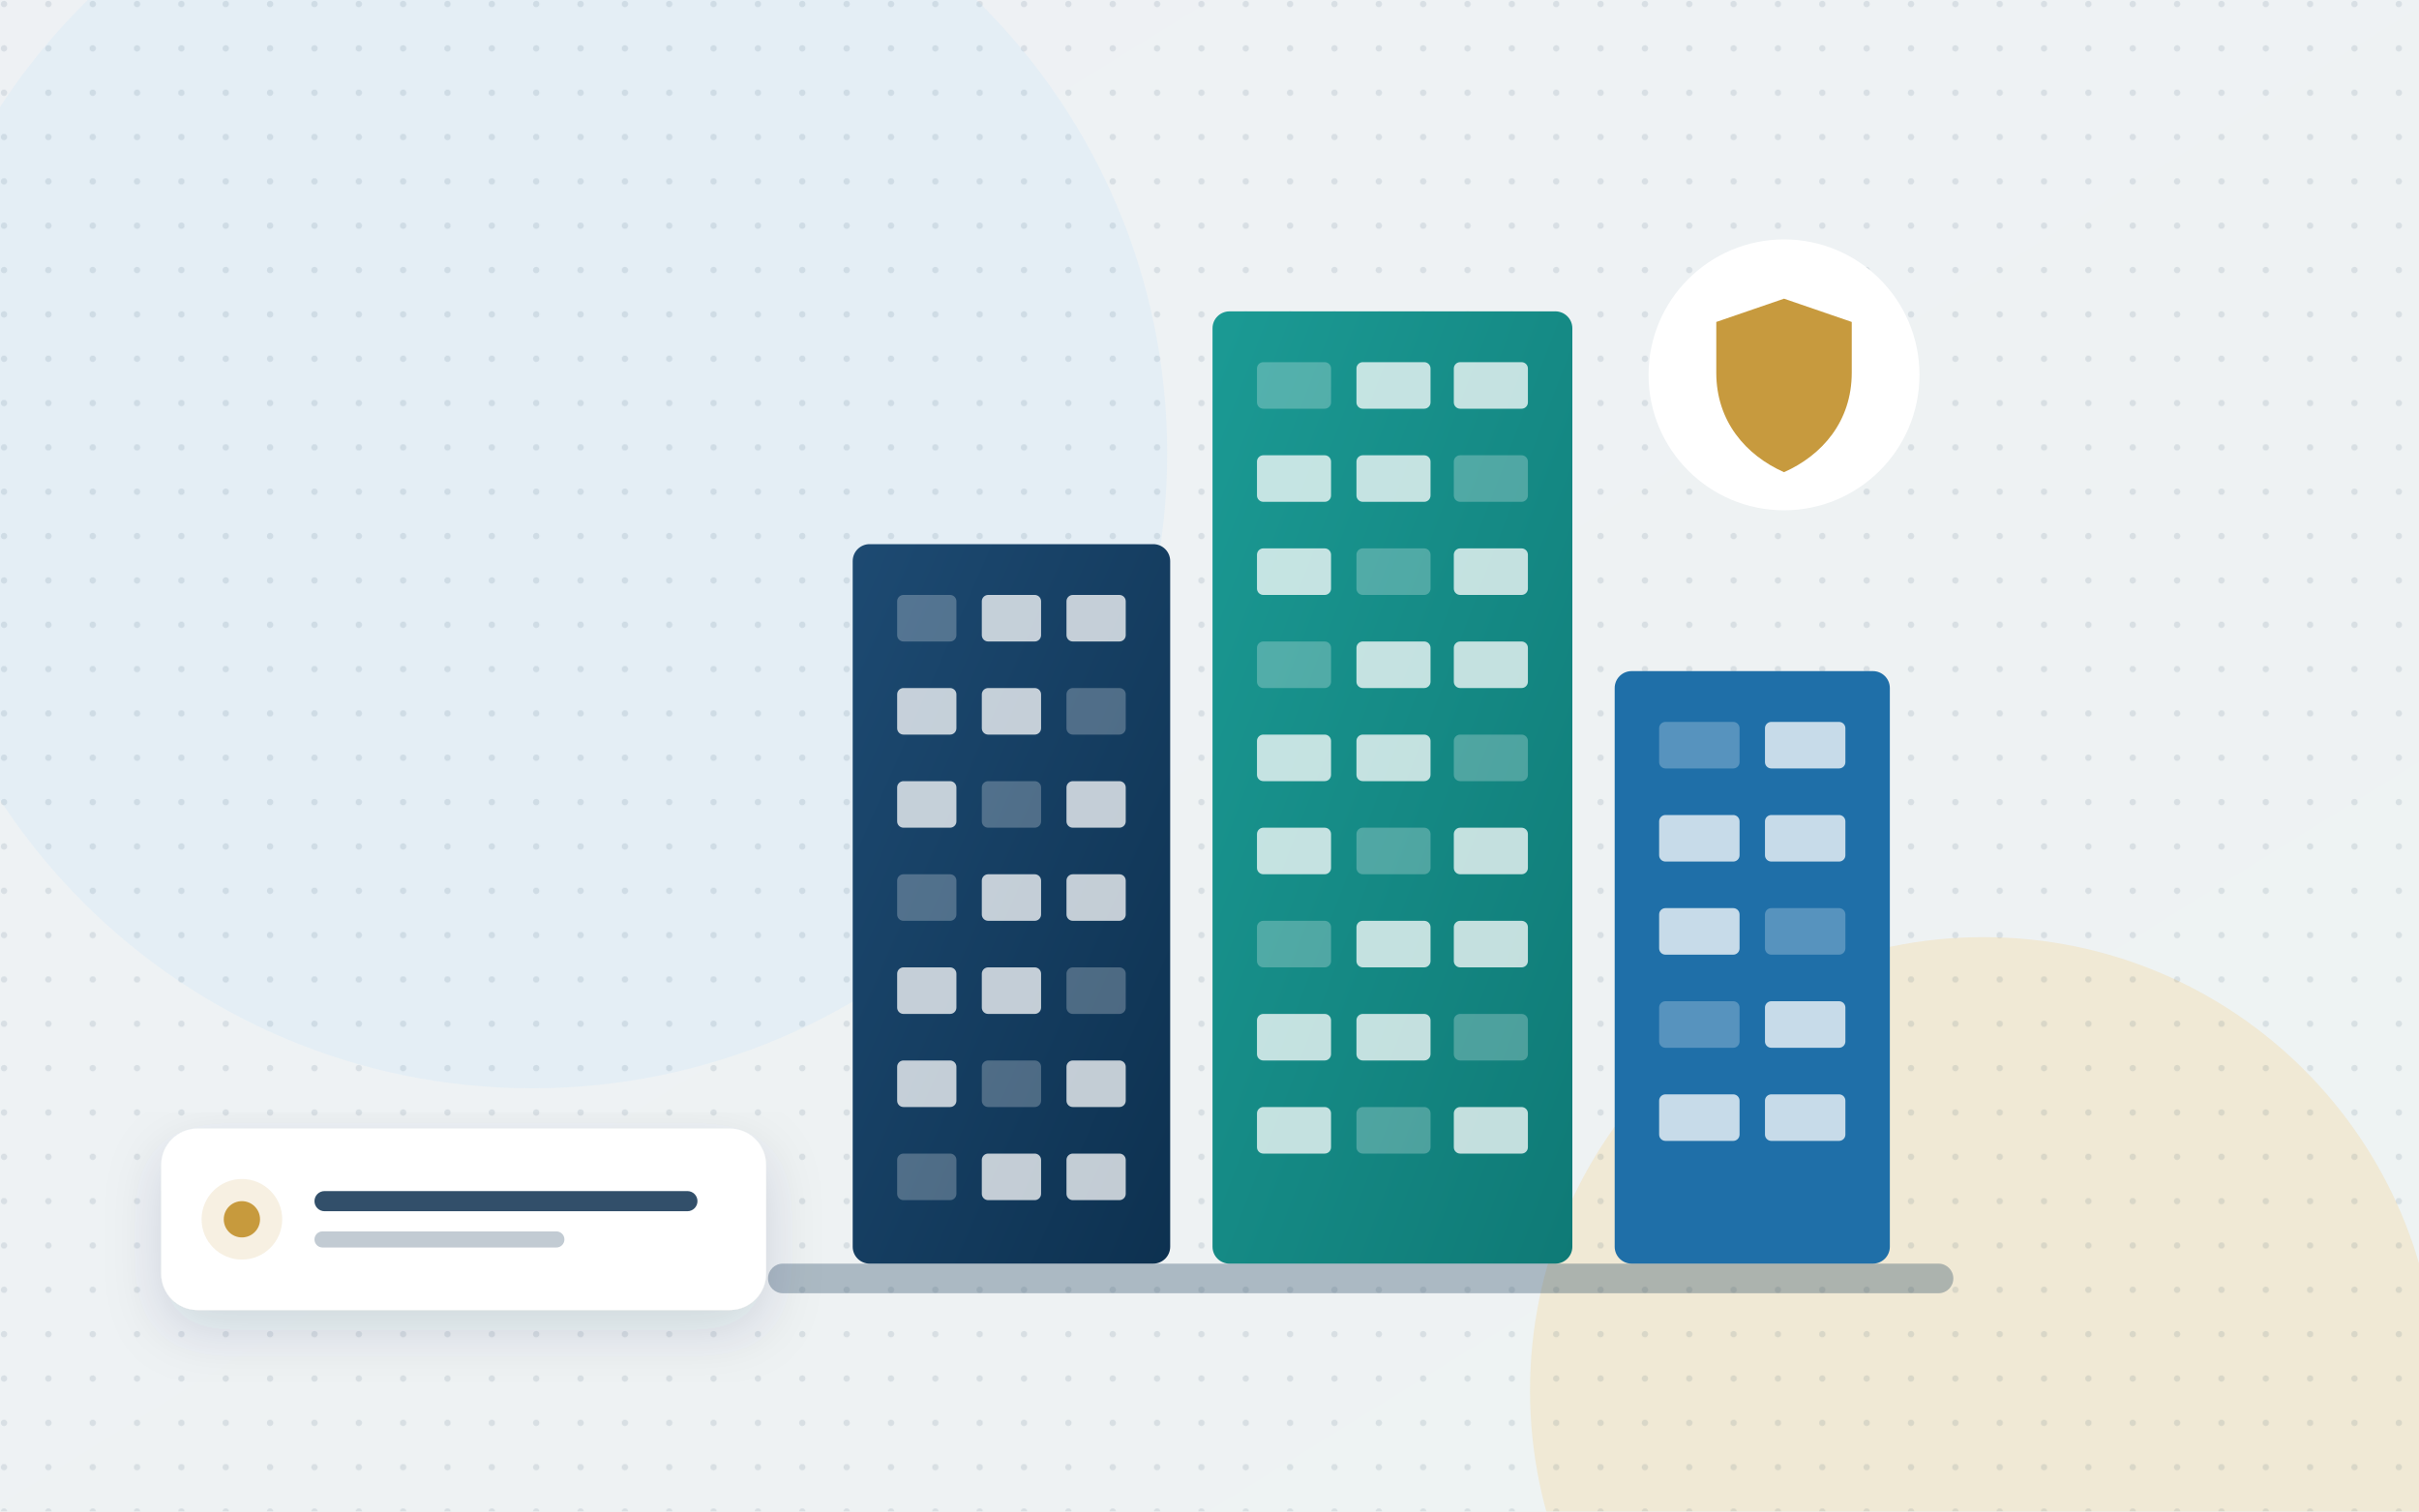
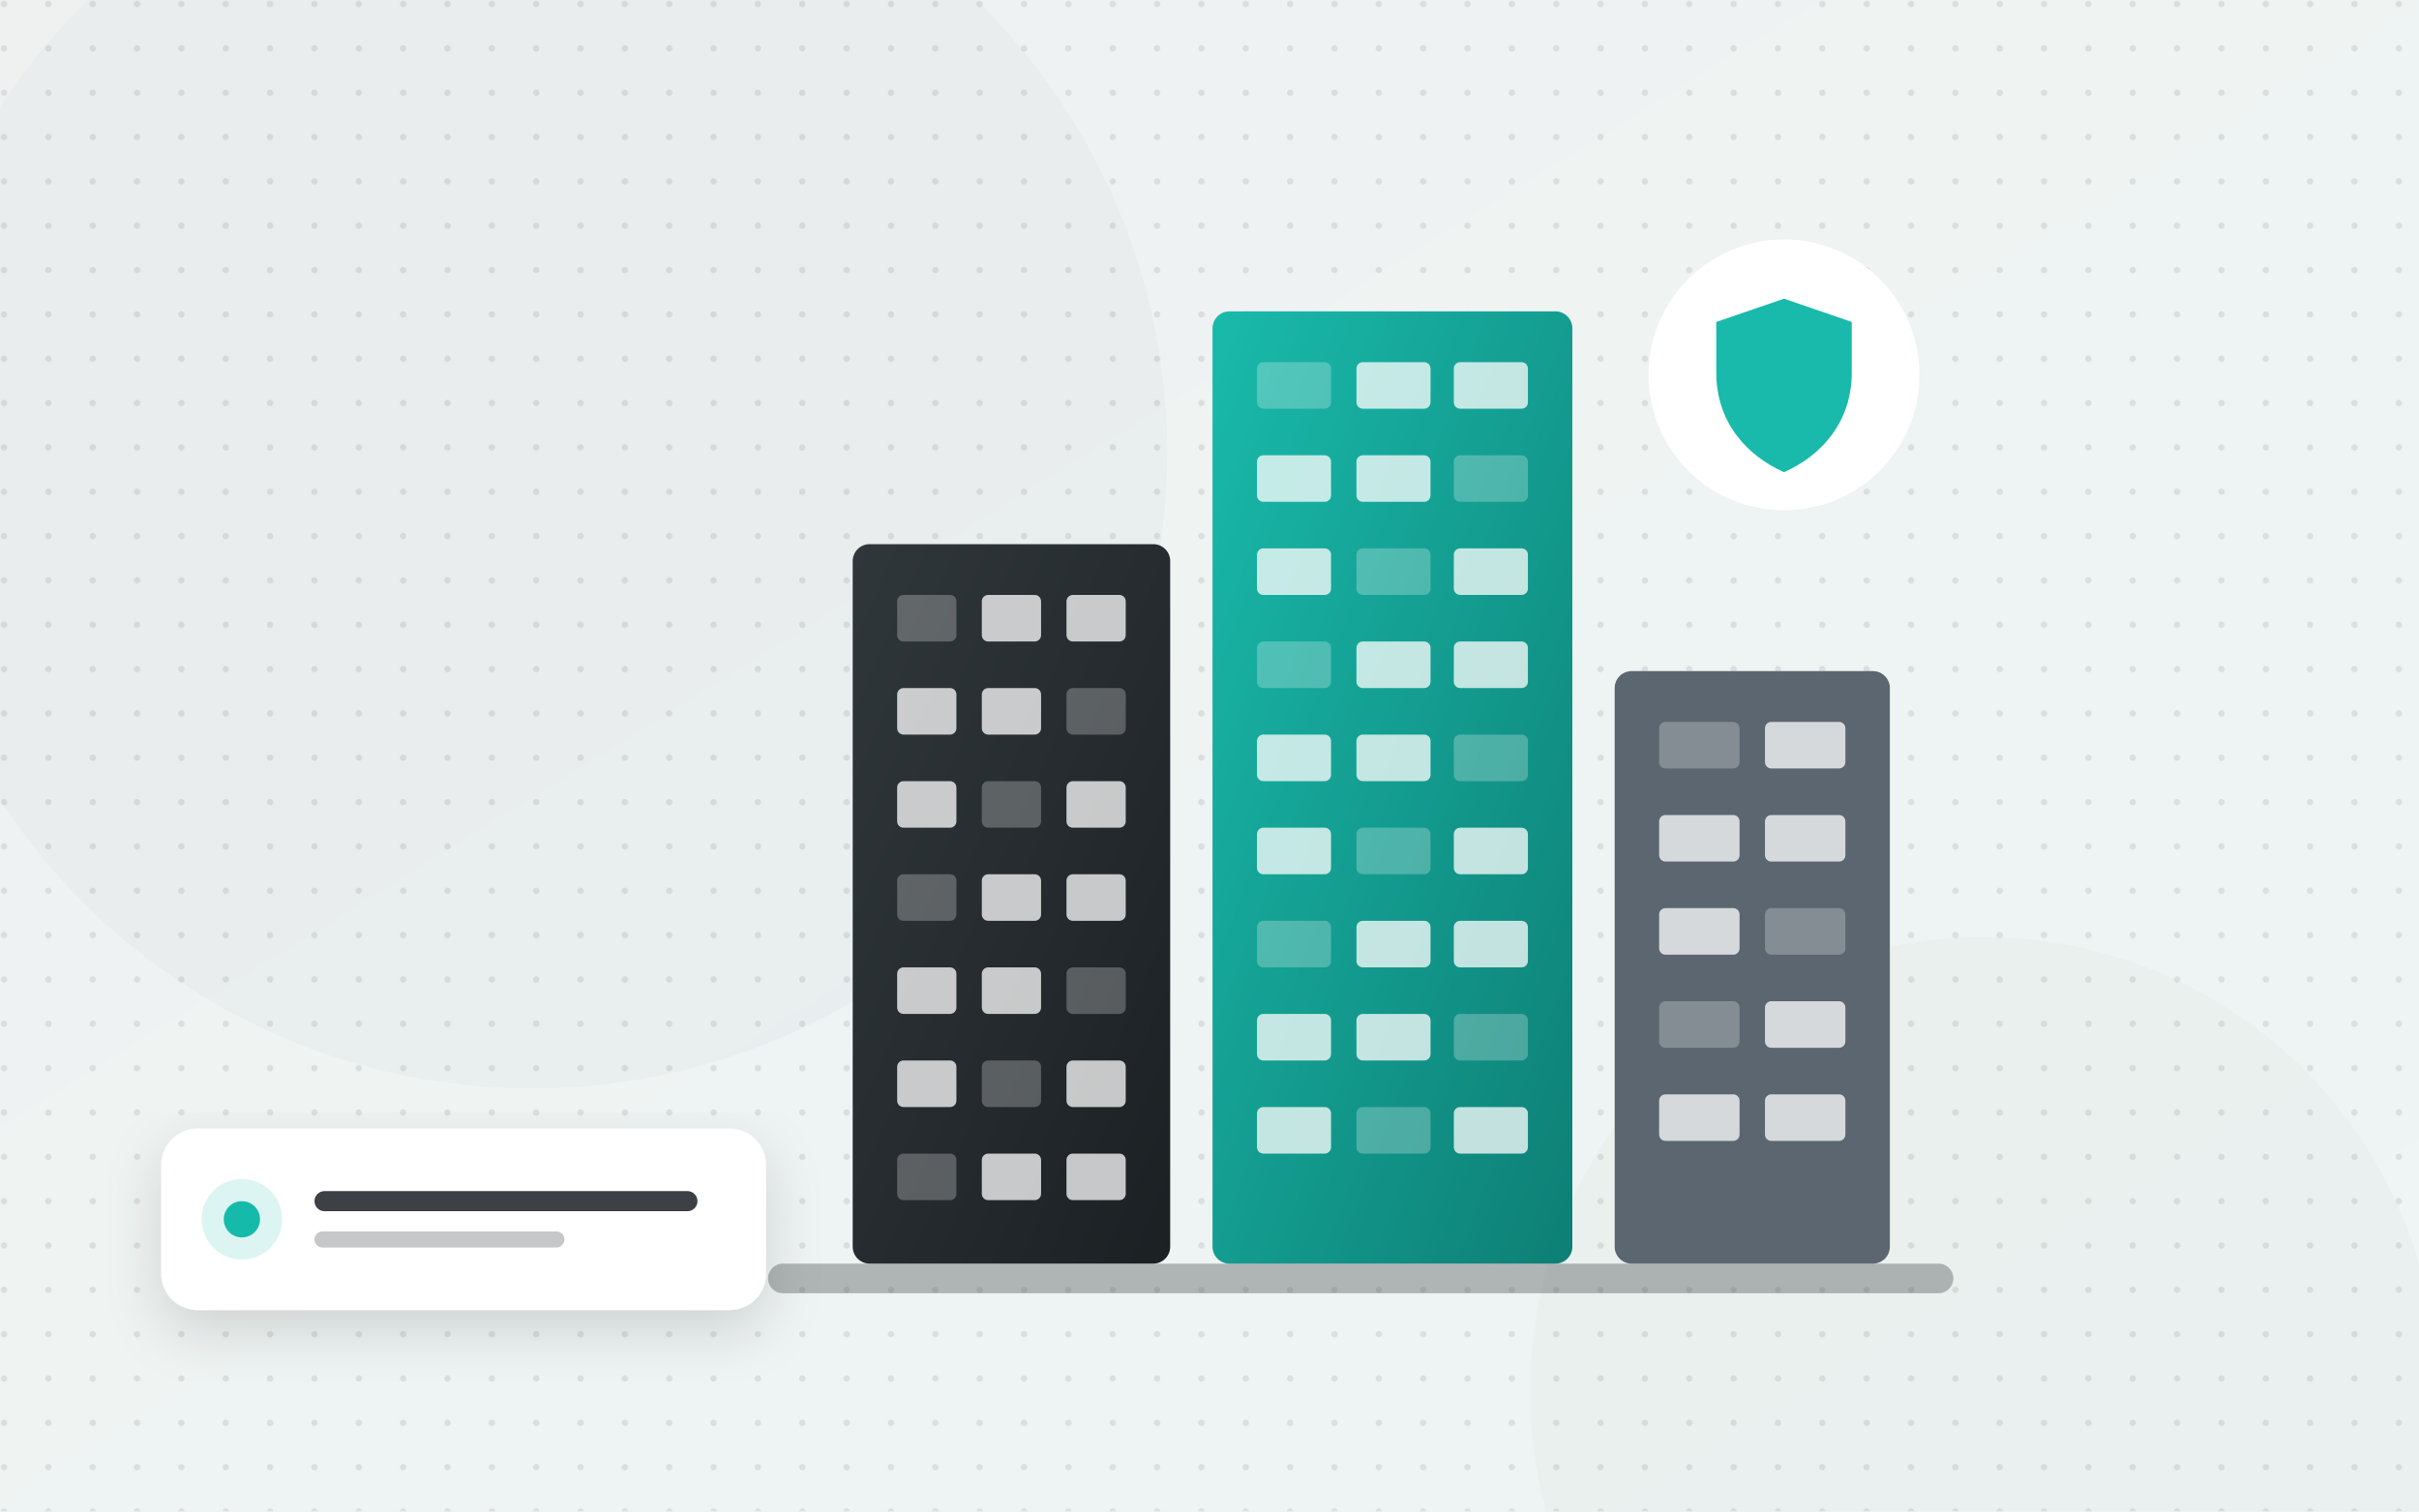
<svg xmlns="http://www.w3.org/2000/svg" viewBox="0 0 1200 750" preserveAspectRatio="xMidYMid slice" role="img">
  <defs>
    <linearGradient id="bg" x1="0" y1="0" x2="1" y2="1">
-       <stop offset="0" stop-color="#eef1f4" />
-       <stop offset="1" stop-color="#eef3f3" />
+       <stop offset="0" stop-color="#eff1f1" />
+       <stop offset="1" stop-color="#eef5f4" />
    </linearGradient>
    <linearGradient id="tg" x1="0" y1="0" x2="1" y2="1">
-       <stop offset="0" stop-color="#1b9a94" />
-       <stop offset="1" stop-color="#0f7a76" />
+       <stop offset="0" stop-color="#19baab" />
+       <stop offset="1" stop-color="#0e7f75" />
    </linearGradient>
    <linearGradient id="ng" x1="0" y1="0" x2="1" y2="1">
-       <stop offset="0" stop-color="#1d4a72" />
-       <stop offset="1" stop-color="#0d3150" />
+       <stop offset="0" stop-color="#30373b" />
+       <stop offset="1" stop-color="#1b2023" />
    </linearGradient>
    <linearGradient id="gg" x1="0" y1="0" x2="1" y2="1">
-       <stop offset="0" stop-color="#e2bd6c" />
-       <stop offset="1" stop-color="#c79a3e" />
+       <stop offset="0" stop-color="#6fd6cc" />
+       <stop offset="1" stop-color="#19baab" />
    </linearGradient>
    <pattern id="dots" width="22" height="22" patternUnits="userSpaceOnUse">
-       <circle cx="2" cy="2" r="1.6" fill="#0d3150" opacity=".14" />
+       <circle cx="2" cy="2" r="1.6" fill="#1b2023" opacity=".14" />
    </pattern>
    <filter id="sh" x="-20%" y="-20%" width="140%" height="160%">
-       <feDropShadow dx="0" dy="10" stdDeviation="14" flood-color="#0d3150" flood-opacity=".14" />
+       <feDropShadow dx="0" dy="10" stdDeviation="14" flood-color="#1b2023" flood-opacity=".14" />
    </filter>
  </defs>
  <rect width="1200" height="750" fill="url(#bg)" />
-   <circle cx="264" cy="225" r="315" fill="#dcebf6" opacity=".55" />
-   <circle cx="984" cy="690" r="225" fill="#f1dfb8" opacity=".5" />
+   <circle cx="264" cy="225" r="315" fill="#e4e9eb" opacity=".55" />
+   <circle cx="984" cy="690" r="225" fill="#e6ecea" opacity=".5" />
  <rect width="1200" height="750" fill="url(#dots)" opacity=".7" />
  <g transform="translate(360 60) scale(1.05)">
    <rect x="60" y="200" width="150" height="340" rx="8" fill="url(#ng)" />
    <rect x="230" y="90" width="170" height="450" rx="8" fill="url(#tg)" />
-     <rect x="420" y="260" width="130" height="280" rx="8" fill="#1f6fa8" />
+     <rect x="420" y="260" width="130" height="280" rx="8" fill="#5b6670" />
    <rect x="81" y="224" width="28" height="22" rx="3" fill="#fff" opacity="0.25" />
    <rect x="121" y="224" width="28" height="22" rx="3" fill="#fff" opacity="0.75" />
    <rect x="161" y="224" width="28" height="22" rx="3" fill="#fff" opacity="0.75" />
    <rect x="81" y="268" width="28" height="22" rx="3" fill="#fff" opacity="0.75" />
    <rect x="121" y="268" width="28" height="22" rx="3" fill="#fff" opacity="0.75" />
    <rect x="161" y="268" width="28" height="22" rx="3" fill="#fff" opacity="0.25" />
    <rect x="81" y="312" width="28" height="22" rx="3" fill="#fff" opacity="0.75" />
    <rect x="121" y="312" width="28" height="22" rx="3" fill="#fff" opacity="0.25" />
    <rect x="161" y="312" width="28" height="22" rx="3" fill="#fff" opacity="0.75" />
    <rect x="81" y="356" width="28" height="22" rx="3" fill="#fff" opacity="0.25" />
    <rect x="121" y="356" width="28" height="22" rx="3" fill="#fff" opacity="0.75" />
    <rect x="161" y="356" width="28" height="22" rx="3" fill="#fff" opacity="0.75" />
    <rect x="81" y="400" width="28" height="22" rx="3" fill="#fff" opacity="0.75" />
    <rect x="121" y="400" width="28" height="22" rx="3" fill="#fff" opacity="0.75" />
    <rect x="161" y="400" width="28" height="22" rx="3" fill="#fff" opacity="0.25" />
    <rect x="81" y="444" width="28" height="22" rx="3" fill="#fff" opacity="0.75" />
    <rect x="121" y="444" width="28" height="22" rx="3" fill="#fff" opacity="0.25" />
    <rect x="161" y="444" width="28" height="22" rx="3" fill="#fff" opacity="0.75" />
    <rect x="81" y="488" width="28" height="22" rx="3" fill="#fff" opacity="0.25" />
    <rect x="121" y="488" width="28" height="22" rx="3" fill="#fff" opacity="0.75" />
    <rect x="161" y="488" width="28" height="22" rx="3" fill="#fff" opacity="0.75" />
    <rect x="251" y="114" width="35" height="22" rx="3" fill="#fff" opacity="0.25" />
    <rect x="298" y="114" width="35" height="22" rx="3" fill="#fff" opacity="0.75" />
    <rect x="344" y="114" width="35" height="22" rx="3" fill="#fff" opacity="0.75" />
    <rect x="251" y="158" width="35" height="22" rx="3" fill="#fff" opacity="0.75" />
    <rect x="298" y="158" width="35" height="22" rx="3" fill="#fff" opacity="0.75" />
    <rect x="344" y="158" width="35" height="22" rx="3" fill="#fff" opacity="0.25" />
    <rect x="251" y="202" width="35" height="22" rx="3" fill="#fff" opacity="0.75" />
    <rect x="298" y="202" width="35" height="22" rx="3" fill="#fff" opacity="0.25" />
    <rect x="344" y="202" width="35" height="22" rx="3" fill="#fff" opacity="0.75" />
    <rect x="251" y="246" width="35" height="22" rx="3" fill="#fff" opacity="0.25" />
    <rect x="298" y="246" width="35" height="22" rx="3" fill="#fff" opacity="0.75" />
    <rect x="344" y="246" width="35" height="22" rx="3" fill="#fff" opacity="0.75" />
    <rect x="251" y="290" width="35" height="22" rx="3" fill="#fff" opacity="0.75" />
    <rect x="298" y="290" width="35" height="22" rx="3" fill="#fff" opacity="0.75" />
    <rect x="344" y="290" width="35" height="22" rx="3" fill="#fff" opacity="0.25" />
    <rect x="251" y="334" width="35" height="22" rx="3" fill="#fff" opacity="0.75" />
    <rect x="298" y="334" width="35" height="22" rx="3" fill="#fff" opacity="0.25" />
    <rect x="344" y="334" width="35" height="22" rx="3" fill="#fff" opacity="0.75" />
    <rect x="251" y="378" width="35" height="22" rx="3" fill="#fff" opacity="0.25" />
    <rect x="298" y="378" width="35" height="22" rx="3" fill="#fff" opacity="0.75" />
    <rect x="344" y="378" width="35" height="22" rx="3" fill="#fff" opacity="0.75" />
    <rect x="251" y="422" width="35" height="22" rx="3" fill="#fff" opacity="0.75" />
    <rect x="298" y="422" width="35" height="22" rx="3" fill="#fff" opacity="0.75" />
    <rect x="344" y="422" width="35" height="22" rx="3" fill="#fff" opacity="0.25" />
    <rect x="251" y="466" width="35" height="22" rx="3" fill="#fff" opacity="0.75" />
    <rect x="298" y="466" width="35" height="22" rx="3" fill="#fff" opacity="0.25" />
    <rect x="344" y="466" width="35" height="22" rx="3" fill="#fff" opacity="0.75" />
    <rect x="441" y="284" width="38" height="22" rx="3" fill="#fff" opacity="0.25" />
    <rect x="491" y="284" width="38" height="22" rx="3" fill="#fff" opacity="0.75" />
    <rect x="441" y="328" width="38" height="22" rx="3" fill="#fff" opacity="0.75" />
    <rect x="491" y="328" width="38" height="22" rx="3" fill="#fff" opacity="0.75" />
    <rect x="441" y="372" width="38" height="22" rx="3" fill="#fff" opacity="0.75" />
    <rect x="491" y="372" width="38" height="22" rx="3" fill="#fff" opacity="0.25" />
    <rect x="441" y="416" width="38" height="22" rx="3" fill="#fff" opacity="0.25" />
    <rect x="491" y="416" width="38" height="22" rx="3" fill="#fff" opacity="0.75" />
    <rect x="441" y="460" width="38" height="22" rx="3" fill="#fff" opacity="0.75" />
    <rect x="491" y="460" width="38" height="22" rx="3" fill="#fff" opacity="0.75" />
-     <rect x="20" y="540" width="560" height="14" rx="7" fill="#0d3150" opacity=".3" />
+     <rect x="20" y="540" width="560" height="14" rx="7" fill="#1b2023" opacity=".3" />
    <g transform="translate(500 120)">
      <circle r="64" fill="#ffffff" />
-       <path d="M0-36l32 11v24c0 23-14 39-32 47-18-8-32-24-32-47v-24z" fill="#c79a3e" />
+       <path d="M0-36l32 11v24c0 23-14 39-32 47-18-8-32-24-32-47v-24z" fill="#19baab" />
    </g>
  </g>
  <g transform="translate(80 560)" filter="url(#sh)">
    <rect width="300" height="90" rx="18" fill="#ffffff" />
-     <circle cx="40" cy="45.0" r="20" fill="#c79a3e" opacity=".15" />
-     <circle cx="40" cy="45.0" r="9" fill="#c79a3e" />
-     <rect x="76" y="31.0" width="190" height="10" rx="5" fill="#0d3150" opacity=".85" />
-     <rect x="76" y="51.0" width="124" height="8" rx="4" fill="#0d3150" opacity=".25" />
+     <circle cx="40" cy="45.0" r="20" fill="#19baab" opacity=".15" />
+     <circle cx="40" cy="45.0" r="9" fill="#19baab" />
+     <rect x="76" y="31.0" width="190" height="10" rx="5" fill="#1b2023" opacity=".85" />
+     <rect x="76" y="51.0" width="124" height="8" rx="4" fill="#1b2023" opacity=".25" />
  </g>
</svg>
